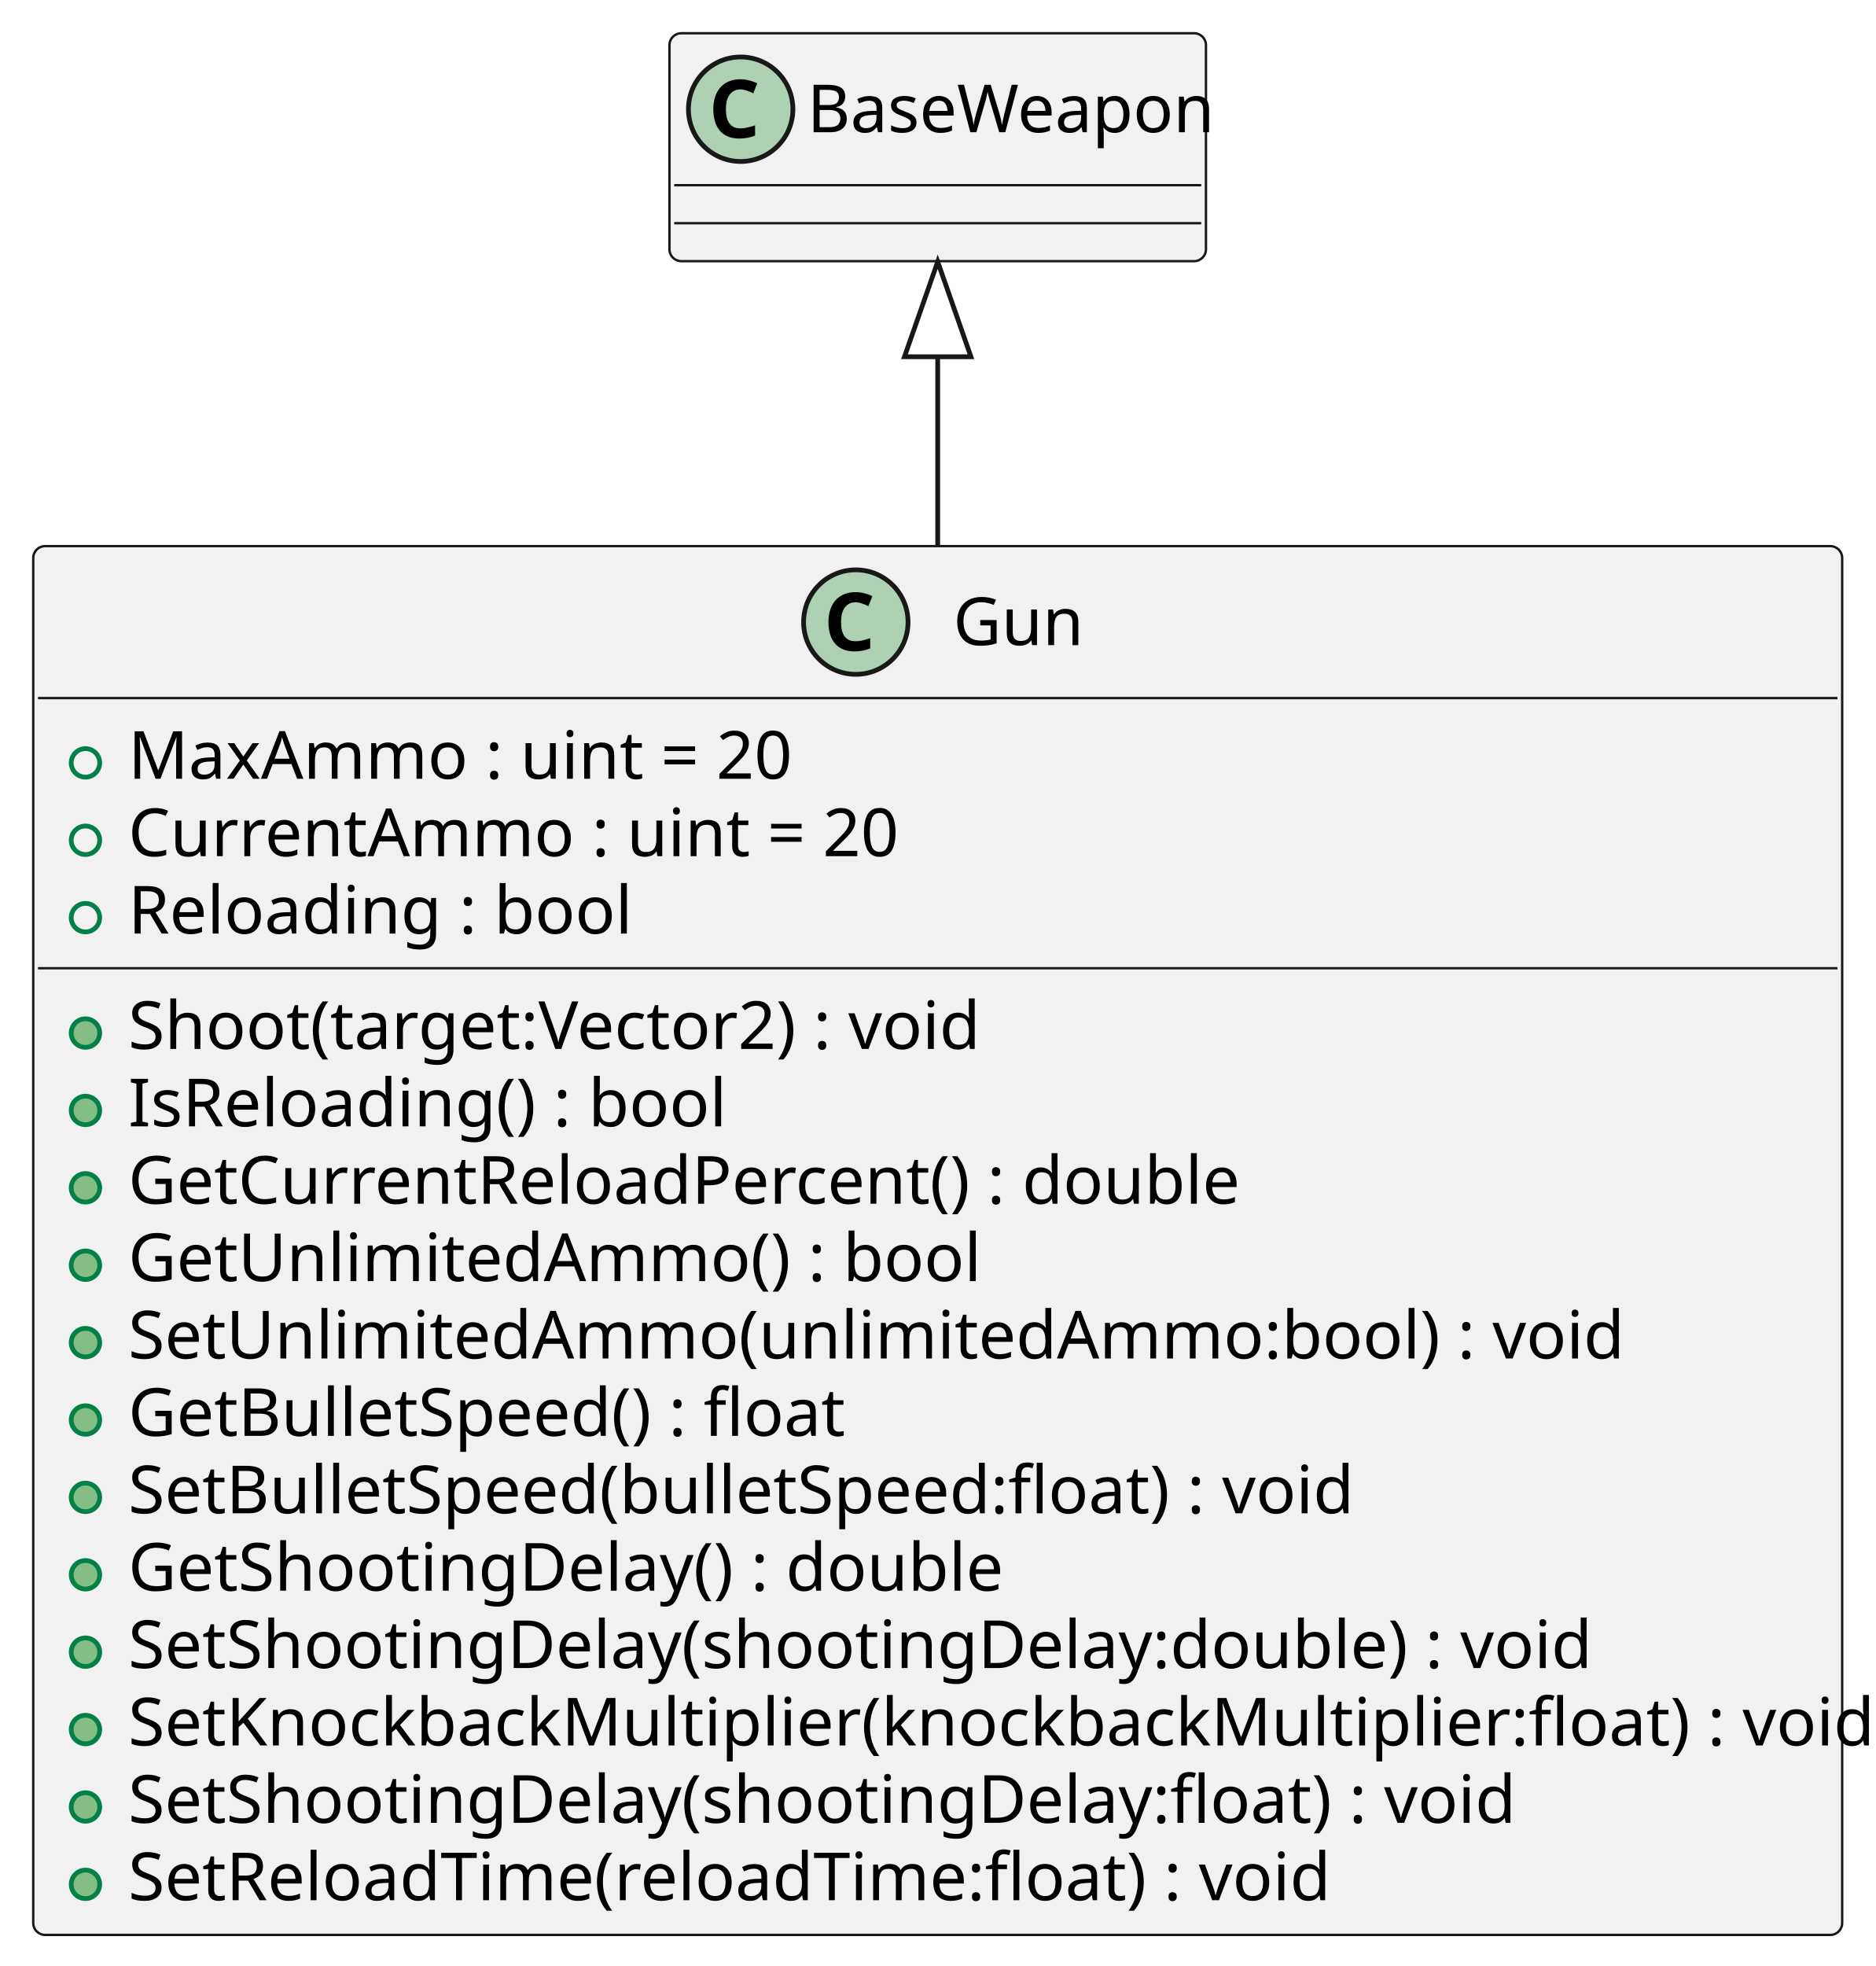
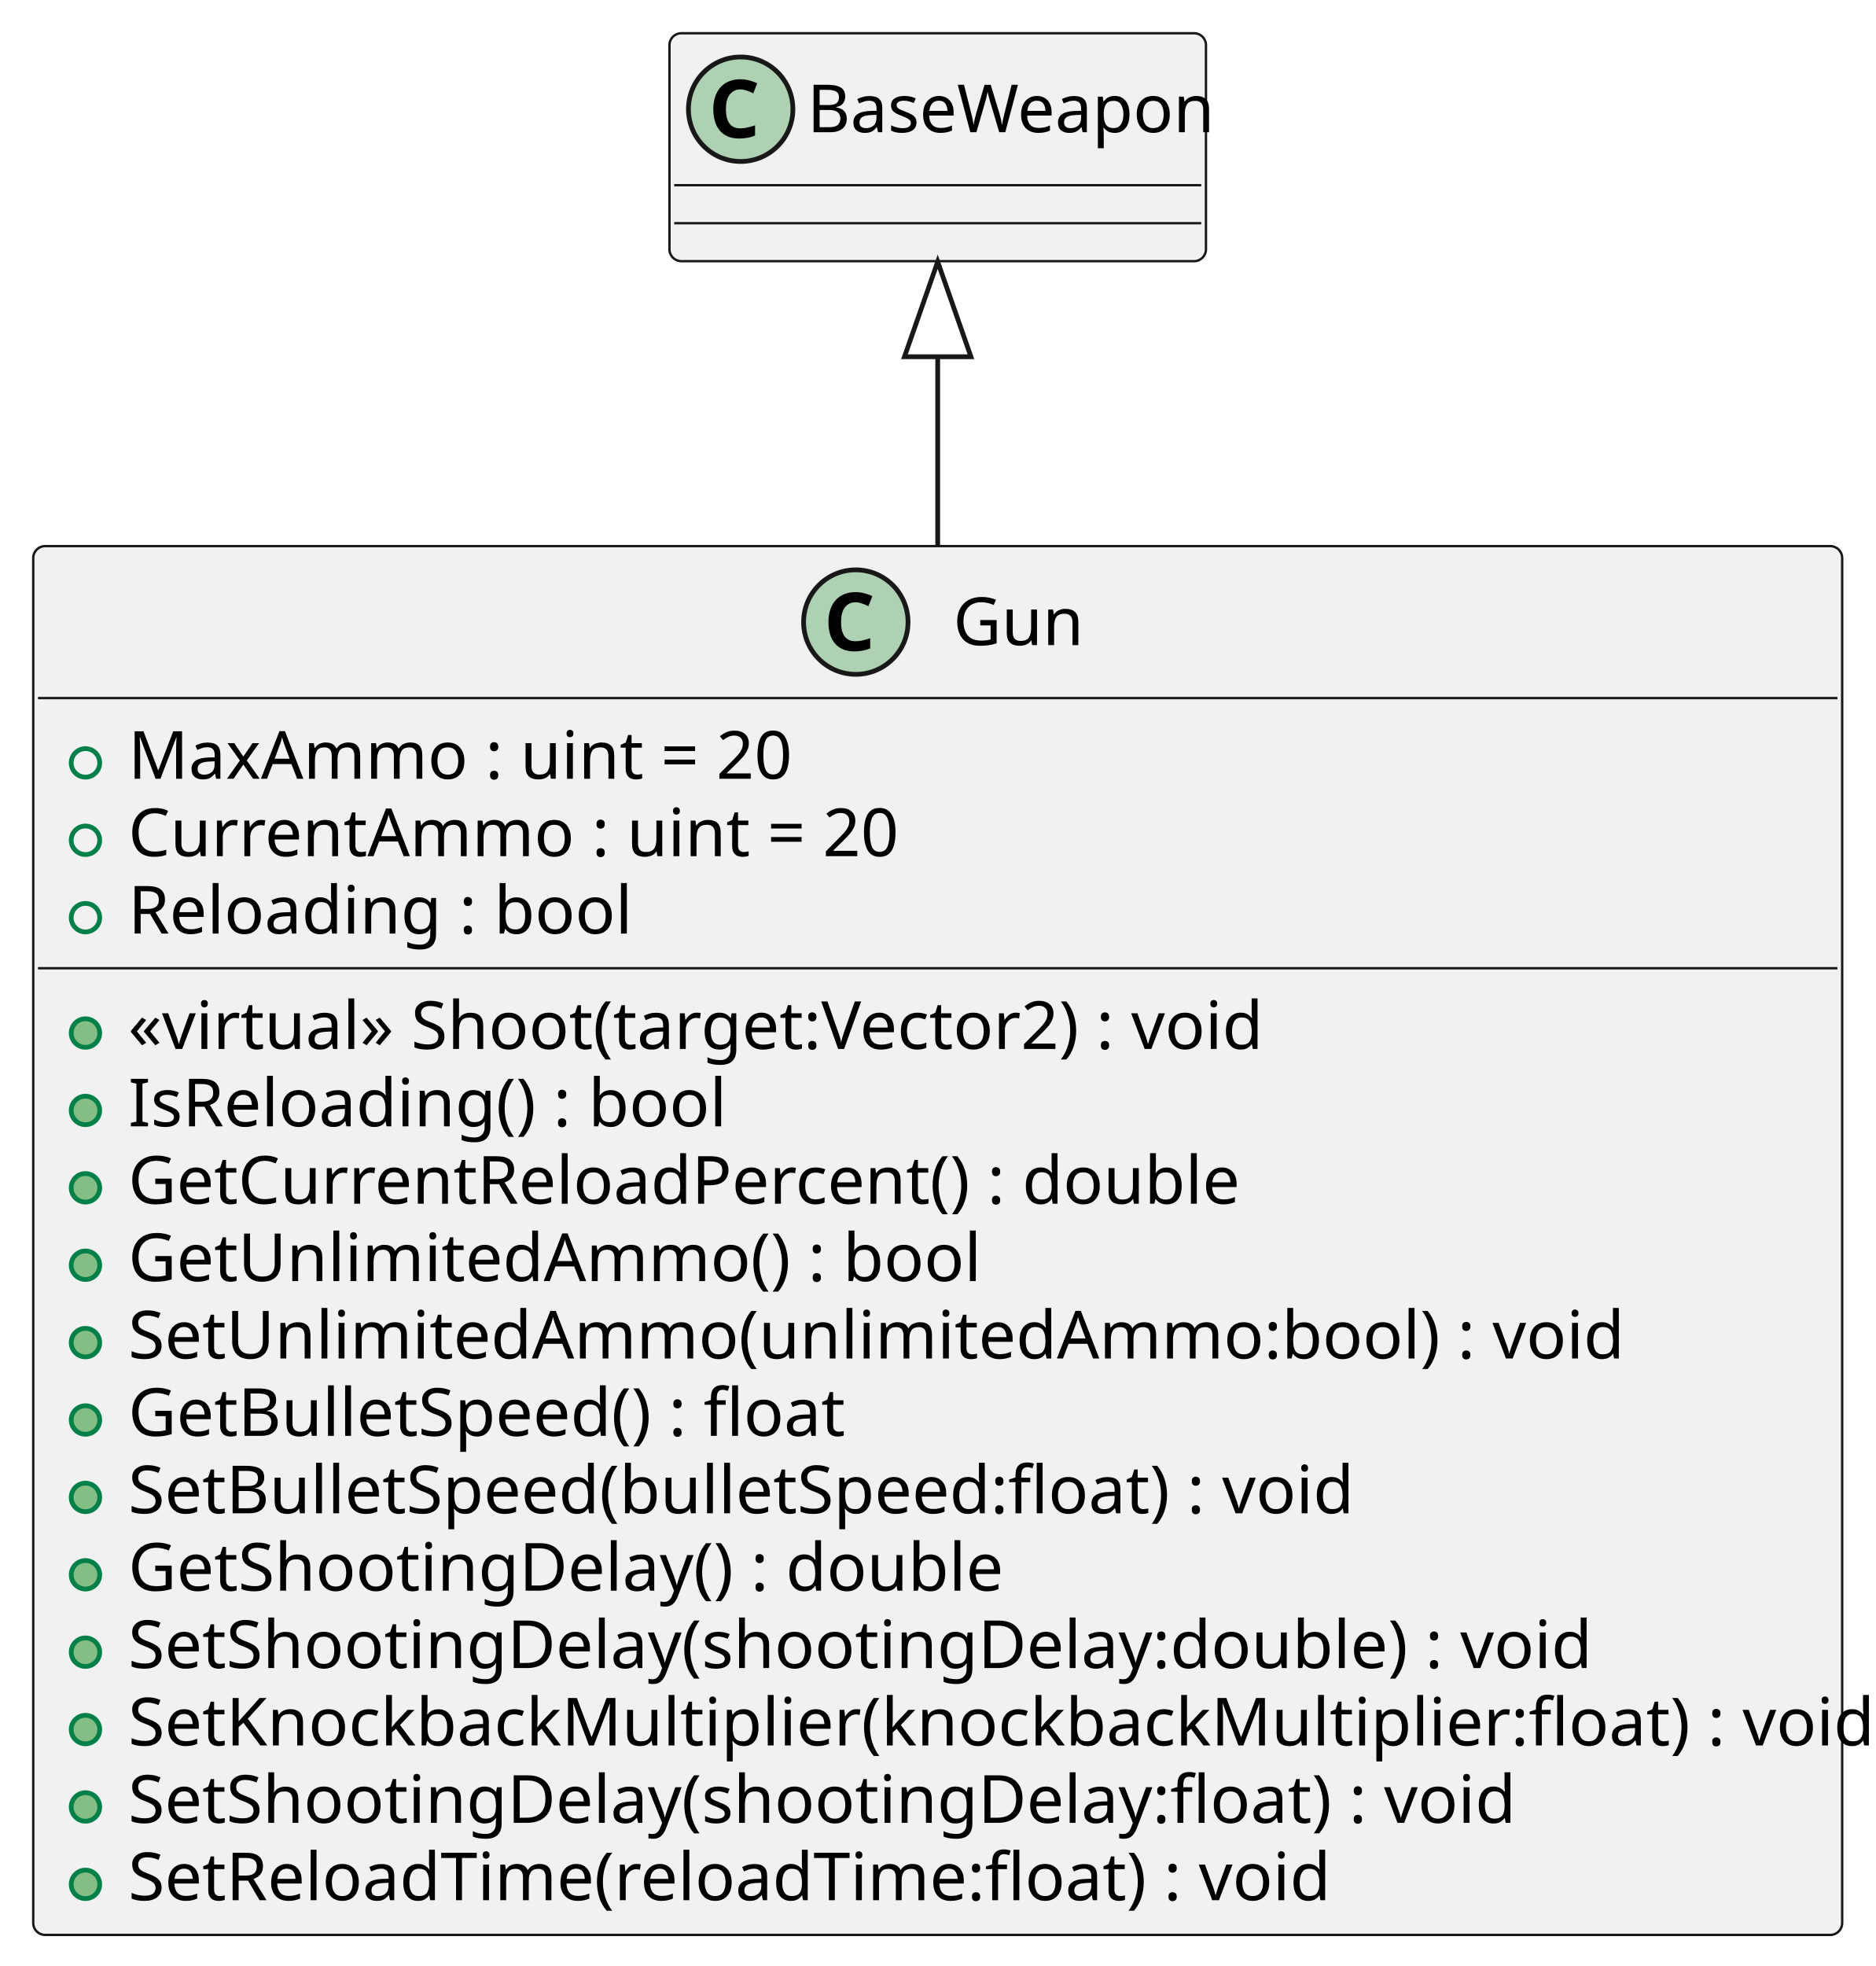
<svg xmlns="http://www.w3.org/2000/svg" contentStyleType="text/css" height="414px" preserveAspectRatio="none" style="width:395px;height:414px;background:#FFFFFF;" version="1.1" viewBox="0 0 395 414" width="395px" zoomAndPan="magnify">
  <defs />
  <g>
    <g id="elem_Gun">
      <rect codeLine="1" fill="#F1F1F1" height="292.453" id="Gun" rx="2.5" ry="2.5" style="stroke:#181818;stroke-width:0.5;" width="381" x="7" y="115" />
      <ellipse cx="180.25" cy="131" fill="#ADD1B2" rx="11" ry="11" style="stroke:#181818;stroke-width:1.0;" />
      <path d="M180.188,126.828 Q179.438,126.828 178.875,127.125 Q178.312,127.406 177.922,127.938 Q177.531,128.469 177.328,129.25 Q177.141,130.016 177.141,130.969 Q177.141,131.938 177.312,132.703 Q177.5,133.453 177.859,133.969 Q178.234,134.484 178.812,134.766 Q179.391,135.031 180.188,135.031 Q180.922,135.031 181.656,134.859 Q182.406,134.688 183.281,134.391 L183.281,136.547 Q182.875,136.703 182.484,136.828 Q182.094,136.938 181.688,137.016 Q181.281,137.094 180.859,137.125 Q180.438,137.172 179.938,137.172 Q178.531,137.172 177.5,136.719 Q176.484,136.266 175.812,135.453 Q175.141,134.641 174.812,133.5 Q174.484,132.344 174.484,130.953 Q174.484,129.578 174.859,128.422 Q175.234,127.266 175.953,126.438 Q176.672,125.609 177.734,125.156 Q178.797,124.688 180.188,124.688 Q181.094,124.688 182,124.922 Q182.906,125.141 183.734,125.547 L182.906,127.641 Q182.219,127.312 181.531,127.078 Q180.844,126.828 180.188,126.828 Z " fill="#000000" />
      <text fill="#000000" font-family="sans-serif" font-size="14" lengthAdjust="spacing" textLength="26" x="200.75" y="135.847">Gun</text>
      <line style="stroke:#181818;stroke-width:0.5;" x1="8" x2="387" y1="147" y2="147" />
      <ellipse cx="18" cy="160.648" fill="none" rx="3" ry="3" style="stroke:#038048;stroke-width:1.0;" />
      <text fill="#000000" font-family="sans-serif" font-size="14" lengthAdjust="spacing" textLength="138" x="27" y="163.995">MaxAmmo : uint = 20</text>
      <ellipse cx="18" cy="176.945" fill="none" rx="3" ry="3" style="stroke:#038048;stroke-width:1.0;" />
      <text fill="#000000" font-family="sans-serif" font-size="14" lengthAdjust="spacing" textLength="161" x="27" y="180.292">CurrentAmmo : uint = 20</text>
      <ellipse cx="18" cy="193.242" fill="none" rx="3" ry="3" style="stroke:#038048;stroke-width:1.0;" />
      <text fill="#000000" font-family="sans-serif" font-size="14" lengthAdjust="spacing" textLength="102" x="27" y="196.589">Reloading : bool</text>
      <line style="stroke:#181818;stroke-width:0.5;" x1="8" x2="387" y1="203.891" y2="203.891" />
      <ellipse cx="18" cy="217.539" fill="#84BE84" rx="3" ry="3" style="stroke:#038048;stroke-width:1.0;" />
-       <text fill="#000000" font-family="sans-serif" font-size="14" lengthAdjust="spacing" textLength="174" x="27" y="220.886">Shoot(target:Vector2) : void</text>
+       <text fill="#000000" font-family="sans-serif" font-size="14" lengthAdjust="spacing" textLength="233" x="27" y="220.886">«virtual» Shoot(target:Vector2) : void</text>
      <ellipse cx="18" cy="233.836" fill="#84BE84" rx="3" ry="3" style="stroke:#038048;stroke-width:1.0;" />
      <text fill="#000000" font-family="sans-serif" font-size="14" lengthAdjust="spacing" textLength="121" x="27" y="237.183">IsReloading() : bool</text>
      <ellipse cx="18" cy="250.133" fill="#84BE84" rx="3" ry="3" style="stroke:#038048;stroke-width:1.0;" />
      <text fill="#000000" font-family="sans-serif" font-size="14" lengthAdjust="spacing" textLength="228" x="27" y="253.48">GetCurrentReloadPercent() : double</text>
      <ellipse cx="18" cy="266.43" fill="#84BE84" rx="3" ry="3" style="stroke:#038048;stroke-width:1.0;" />
      <text fill="#000000" font-family="sans-serif" font-size="14" lengthAdjust="spacing" textLength="178" x="27" y="269.776">GetUnlimitedAmmo() : bool</text>
      <ellipse cx="18" cy="282.727" fill="#84BE84" rx="3" ry="3" style="stroke:#038048;stroke-width:1.0;" />
      <text fill="#000000" font-family="sans-serif" font-size="14" lengthAdjust="spacing" textLength="311" x="27" y="286.073">SetUnlimitedAmmo(unlimitedAmmo:bool) : void</text>
      <ellipse cx="18" cy="299.023" fill="#84BE84" rx="3" ry="3" style="stroke:#038048;stroke-width:1.0;" />
      <text fill="#000000" font-family="sans-serif" font-size="14" lengthAdjust="spacing" textLength="149" x="27" y="302.37">GetBulletSpeed() : float</text>
      <ellipse cx="18" cy="315.32" fill="#84BE84" rx="3" ry="3" style="stroke:#038048;stroke-width:1.0;" />
      <text fill="#000000" font-family="sans-serif" font-size="14" lengthAdjust="spacing" textLength="253" x="27" y="318.667">SetBulletSpeed(bulletSpeed:float) : void</text>
      <ellipse cx="18" cy="331.617" fill="#84BE84" rx="3" ry="3" style="stroke:#038048;stroke-width:1.0;" />
      <text fill="#000000" font-family="sans-serif" font-size="14" lengthAdjust="spacing" textLength="178" x="27" y="334.964">GetShootingDelay() : double</text>
      <ellipse cx="18" cy="347.914" fill="#84BE84" rx="3" ry="3" style="stroke:#038048;stroke-width:1.0;" />
      <text fill="#000000" font-family="sans-serif" font-size="14" lengthAdjust="spacing" textLength="296" x="27" y="351.261">SetShootingDelay(shootingDelay:double) : void</text>
      <ellipse cx="18" cy="364.211" fill="#84BE84" rx="3" ry="3" style="stroke:#038048;stroke-width:1.0;" />
      <text fill="#000000" font-family="sans-serif" font-size="14" lengthAdjust="spacing" textLength="355" x="27" y="367.558">SetKnockbackMultiplier(knockbackMultiplier:float) : void</text>
      <ellipse cx="18" cy="380.508" fill="#84BE84" rx="3" ry="3" style="stroke:#038048;stroke-width:1.0;" />
      <text fill="#000000" font-family="sans-serif" font-size="14" lengthAdjust="spacing" textLength="281" x="27" y="383.854">SetShootingDelay(shootingDelay:float) : void</text>
      <ellipse cx="18" cy="396.805" fill="#84BE84" rx="3" ry="3" style="stroke:#038048;stroke-width:1.0;" />
      <text fill="#000000" font-family="sans-serif" font-size="14" lengthAdjust="spacing" textLength="248" x="27" y="400.151">SetReloadTime(reloadTime:float) : void</text>
    </g>
    <g id="elem_BaseWeapon">
      <rect fill="#F1F1F1" height="48" id="BaseWeapon" rx="2.5" ry="2.5" style="stroke:#181818;stroke-width:0.5;" width="113" x="141" y="7" />
      <ellipse cx="156" cy="23" fill="#ADD1B2" rx="11" ry="11" style="stroke:#181818;stroke-width:1.0;" />
      <path d="M155.938,18.828 Q155.188,18.828 154.625,19.125 Q154.062,19.406 153.672,19.938 Q153.281,20.469 153.078,21.25 Q152.891,22.016 152.891,22.969 Q152.891,23.938 153.062,24.703 Q153.25,25.453 153.609,25.969 Q153.984,26.484 154.562,26.766 Q155.141,27.031 155.938,27.031 Q156.672,27.031 157.406,26.859 Q158.156,26.688 159.031,26.391 L159.031,28.547 Q158.625,28.703 158.234,28.828 Q157.844,28.938 157.438,29.016 Q157.031,29.094 156.609,29.125 Q156.188,29.172 155.688,29.172 Q154.281,29.172 153.25,28.719 Q152.234,28.266 151.562,27.453 Q150.891,26.641 150.562,25.5 Q150.234,24.344 150.234,22.953 Q150.234,21.578 150.609,20.422 Q150.984,19.266 151.703,18.438 Q152.422,17.609 153.484,17.156 Q154.547,16.688 155.938,16.688 Q156.844,16.688 157.75,16.922 Q158.656,17.141 159.484,17.547 L158.656,19.641 Q157.969,19.312 157.281,19.078 Q156.594,18.828 155.938,18.828 Z " fill="#000000" />
      <text fill="#000000" font-family="sans-serif" font-size="14" lengthAdjust="spacing" textLength="81" x="170" y="27.847">BaseWeapon</text>
      <line style="stroke:#181818;stroke-width:0.5;" x1="142" x2="253" y1="39" y2="39" />
      <line style="stroke:#181818;stroke-width:0.5;" x1="142" x2="253" y1="47" y2="47" />
    </g>
    <g id="link_BaseWeapon_Gun">
      <path codeLine="18" d="M197.5,75.52 C197.5,87.32 197.5,100.78 197.5,114.94 " fill="none" id="BaseWeapon-backto-Gun" style="stroke:#181818;stroke-width:1.0;" />
      <polygon fill="none" points="190.5,75.12,197.5,55.12,204.5,75.12,190.5,75.12" style="stroke:#181818;stroke-width:1.0;" />
    </g>
  </g>
</svg>
